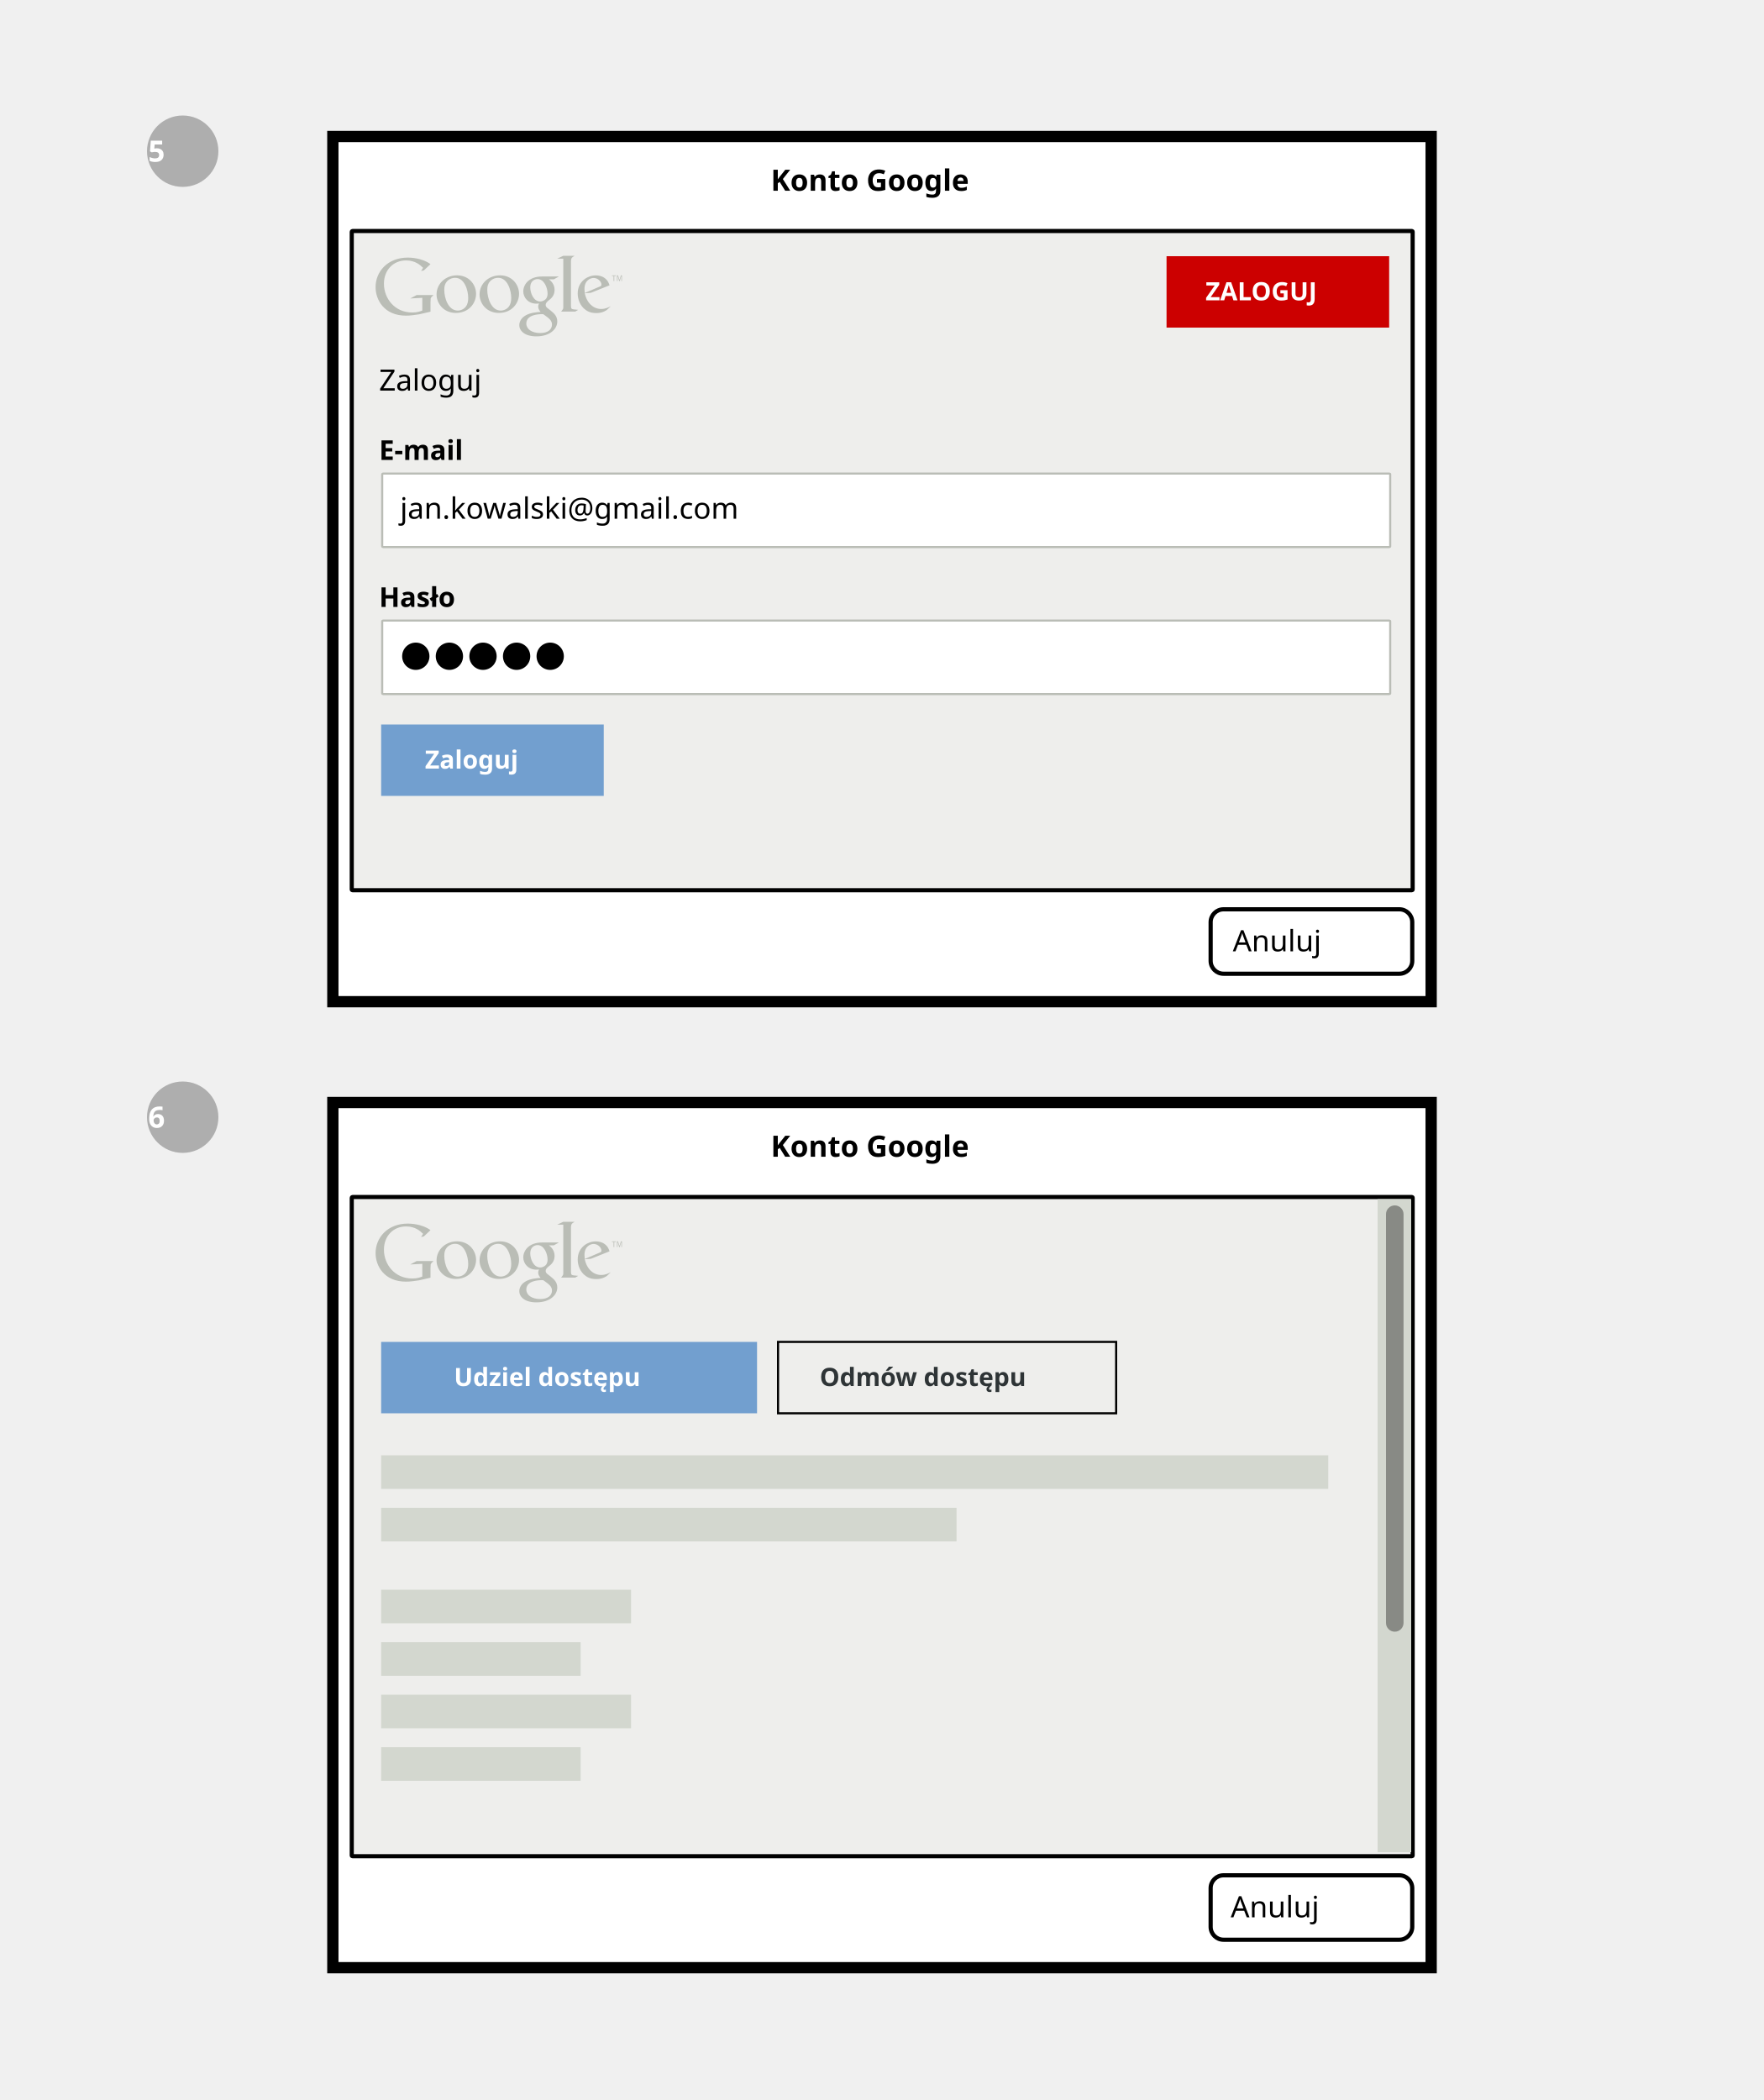
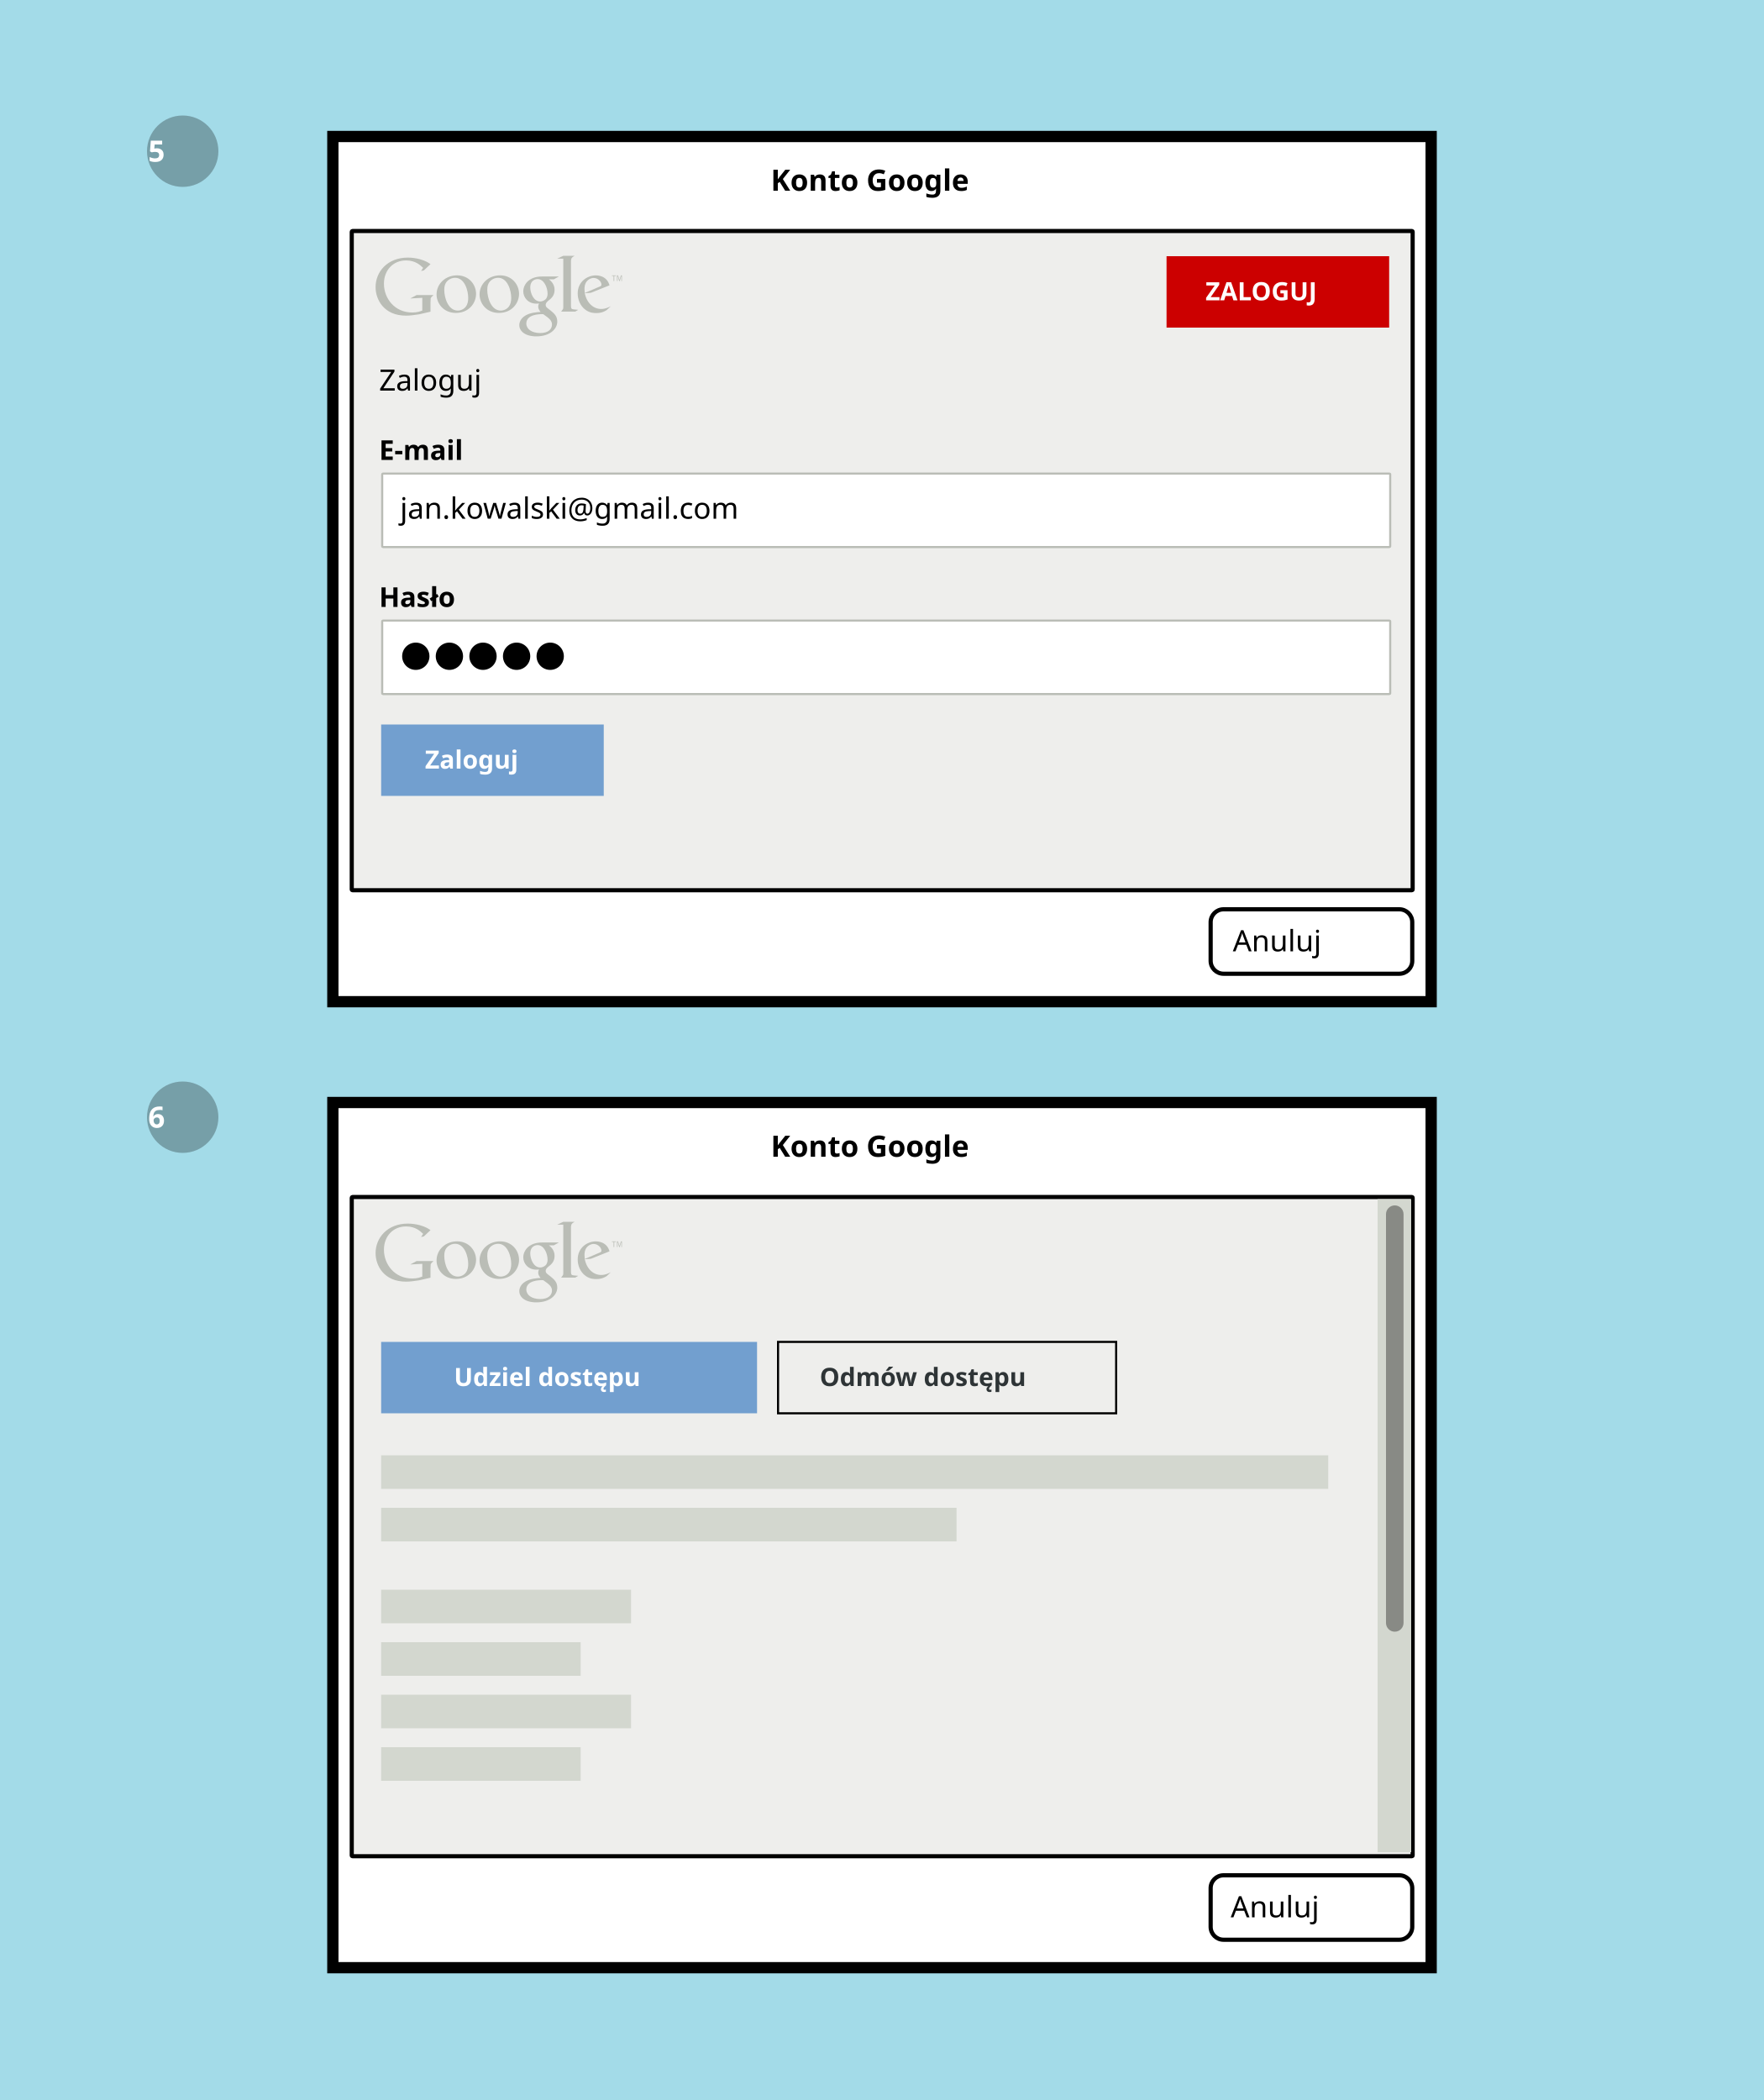
<svg xmlns="http://www.w3.org/2000/svg" xmlns:ns1="http://www.openswatchbook.org/uri/2009/osb" xmlns:xlink="http://www.w3.org/1999/xlink" height="1000" id="svg10075" version="1.1" width="840">
  <defs id="defs10077">
    <linearGradient id="RHEL7" ns1:paint="gradient">
      <stop id="stop13323" offset="0" style="stop-color:#a3dbe8;stop-opacity:1;" />
      <stop id="stop13325" offset="1" style="stop-color:#a3dbe8;stop-opacity:1;" />
    </linearGradient>
    <linearGradient id="GNOME" ns1:paint="gradient">
      <stop id="stop11074" offset="0" style="stop-color:#eeedec;stop-opacity:1;" />
      <stop id="stop11076" offset="1" style="stop-color:#eeedec;stop-opacity:1" />
    </linearGradient>
    <linearGradient id="BLANK" ns1:paint="gradient">
      <stop id="stop7012" offset="0" style="stop-color:#eeedec;stop-opacity:0;" />
      <stop id="stop7014" offset="1" style="stop-color:#eeedec;stop-opacity:0" />
    </linearGradient>
    <linearGradient gradientTransform="matrix(1.183438,0,0,1.415752,5.70167,-219.1343)" gradientUnits="userSpaceOnUse" id="linearGradient7064" x1="-18.338" x2="713.429" y1="490.549" y2="490.549" xlink:href="#GNOME" />
    <linearGradient gradientUnits="userSpaceOnUse" id="linearGradient5885" x1="29.09" x2="33.971" y1="11.773" y2="9.709" xlink:href="#linearGradient5716" />
    <linearGradient id="linearGradient5716">
      <stop id="stop5718" offset="0" style="stop-color:#000000;stop-opacity:1;" />
      <stop id="stop5720" offset="1" style="stop-color:#484848;stop-opacity:1;" />
    </linearGradient>
    <linearGradient gradientUnits="userSpaceOnUse" id="linearGradient17441" x1="29.09" x2="33.971" y1="11.773" y2="9.709" xlink:href="#linearGradient5716" />
    <linearGradient id="linearGradient17443">
      <stop id="stop17445" offset="0" style="stop-color:#000000;stop-opacity:1;" />
      <stop id="stop17447" offset="1" style="stop-color:#484848;stop-opacity:1;" />
    </linearGradient>
    <clipPath clipPathUnits="userSpaceOnUse" id="clipPath24278">
      <path d="m 0,0 0,2482 2306,0 L 2306,0 0,0 z" id="path24280" />
    </clipPath>
  </defs>
  <g id="layer1" transform="translate(0,-492.3622)">
-     <rect height="1036" id="background" style="fill:url(#BLANK);" width="866" x="-16" y="475.362" />
+     <rect height="1036" id="background" style="fill:url(#RHEL7);" width="866" x="-16" y="475.362" />
  </g>
  <g id="layer2" transform="translate(0,-40)">
    <g id="g11020" transform="translate(-35,-619.3622)">
      <path d="m 137,278 c 0,9.389 -7.611,17 -17,17 -9.389,0 -17,-7.611 -17,-17 0,-9.389 7.611,-17 17,-17 9.389,0 17,7.611 17,17 z" id="path11014" style="color:#000000;fill:#000000;fill-opacity:0.275;stroke:none;stroke-width:1.07;marker:none;visibility:visible;display:inline;overflow:visible;enable-background:accumulate" transform="translate(2,453.3622)" />
      <text id="text11016" style="font-size:14px;font-style:normal;font-variant:normal;font-weight:bold;font-stretch:normal;text-align:center;line-height:125%;letter-spacing:0px;word-spacing:0px;writing-mode:lr-tb;text-anchor:middle;fill:#ffffff;fill-opacity:1;stroke:none;font-family:Cantarell;-inkscape-font-specification:Cantarell Bold" x="122.293" y="736.362" xml:space="preserve">
        <tspan id="tspan11018" x="122.293" y="736.362">5</tspan>
      </text>
    </g>
    <g id="g24937" transform="translate(17.5,0)">
      <rect height="412" id="rect17558" style="color:#000000;fill:#ffffff;fill-opacity:1;fill-rule:nonzero;stroke:#000000;stroke-width:5.367;stroke-linecap:butt;stroke-linejoin:miter;stroke-miterlimit:4;stroke-opacity:1;stroke-dasharray:none;stroke-dashoffset:0;marker:none;visibility:visible;display:inline;overflow:visible;enable-background:accumulate" width="523" x="141" y="105" />
      <text id="text12012-1" style="font-size:14px;font-style:normal;font-variant:normal;font-weight:bold;font-stretch:normal;text-align:center;line-height:125%;letter-spacing:0px;word-spacing:0px;writing-mode:lr-tb;text-anchor:middle;fill:#000000;fill-opacity:1;stroke:none;display:inline;font-family:Cantarell;-inkscape-font-specification:Cantarell Bold" x="409.457" y="130.837" xml:space="preserve">
        <tspan id="tspan12014-2" x="409.457" y="130.837">Konto Google</tspan>
      </text>
      <rect height="313.93" id="rect12010-4" rx="0.385" ry="0.367" style="color:#000000;fill:#eeeeec;stroke:#000000;stroke-width:1.97;stroke-opacity:1;marker:none;visibility:visible;display:inline;overflow:visible;enable-background:accumulate" width="505.193" x="150" y="150" />
      <g id="g17909" transform="translate(73,-471)">
        <rect height="30.684" id="rect17494-2" rx="6.137" ry="6.137" style="color:#000000;fill:none;stroke:#000000;stroke-width:2;stroke-linecap:square;stroke-linejoin:miter;stroke-miterlimit:4;stroke-opacity:1;stroke-dasharray:none;stroke-dashoffset:0;marker:none;visibility:visible;display:inline;overflow:visible;enable-background:accumulate" width="96" x="486" y="944" />
        <text id="text17496-8" style="font-size:14px;font-style:normal;font-variant:normal;font-weight:normal;font-stretch:normal;text-align:center;line-height:125%;letter-spacing:0px;word-spacing:0px;writing-mode:lr-tb;text-anchor:middle;fill:#000000;fill-opacity:1;stroke:none;display:inline;font-family:Cantarell;-inkscape-font-specification:Cantarell" x="534" y="964" xml:space="preserve">
          <tspan id="tspan17498-4" x="534" y="964">Anuluj</tspan>
        </text>
      </g>
      <g clip-path="url(#clipPath24278)" id="g24276" style="fill:#babdb6" transform="matrix(0.125,0,0,-0.125,110.6526,325.9381)">
        <path d="m 1053.22,1147.46 c 6.96,6.88 7.55,16.45 7.55,21.85 0,21.6 -12.89,55.06 -38.1,55.06 -7.86,0 -16.35,-3.84 -21.15,-9.83 -5.153,-6.34 -6.7,-14.43 -6.7,-22.15 0,-20.05 11.82,-53.34 37.92,-53.34 7.47,0 15.68,3.61 20.48,8.41 z m -8.72,-56.93 -6.94,0.32 c -2.78,0 -19.08,-0.64 -31.78,-4.83 -6.721,-2.39 -26.022,-9.49 -26.022,-30.8 0,-21.31 20.872,-36.49 53.262,-36.49 29,0 44.55,13.8 44.55,32.28 0,15.31 -10.09,23.39 -33.07,39.52 z m 21.42,132.98 c 6.98,-5.68 21.53,-17.63 21.53,-40.42 0,-22.15 -12.63,-32.59 -25.43,-42.54 -3.95,-3.88 -8.5,-8.08 -8.5,-14.67 0,-6.61 4.55,-10.14 7.91,-12.88 l 10.87,-8.39 c 13.32,-11.07 25.46,-21.28 25.46,-41.95 0,-28.05 -27.56,-56.54 -79.6,-56.54 -43.918,0 -65.09,20.64 -65.09,42.89 0,10.72 5.465,25.96 23.321,36.46 18.765,11.37 44.229,12.87 57.799,13.76 -4.18,5.38 -9.06,11.09 -9.06,20.39 0,5.09 1.49,8.08 3.05,11.68 l -9.7,-0.59 c -32.109,0 -50.277,23.63 -50.277,46.98 0,13.75 6.402,29.07 19.402,40.14 17.275,14.09 37.795,16.48 54.165,16.48 l 62.34,0 -19.36,-10.8 -18.83,0" id="path24284" style="fill:#babdb6;fill-opacity:1;fill-rule:nonzero;stroke:none" />
        <path d="m 913.219,1119.56 c 7.172,9.59 9.078,21.51 9.078,33.16 0,26.39 -12.707,76.55 -50.184,76.55 -9.98,0 -19.972,-3.85 -27.175,-10.16 -11.813,-10.48 -13.879,-23.6 -13.879,-36.46 0,-29.58 14.769,-78.28 51.347,-78.28 11.742,0 23.895,5.68 30.813,15.19 z m -37.793,-24.16 c -48.047,0 -73.75,37.05 -73.75,70.54 0,39.13 32.41,72.62 78.324,72.62 44.375,0 72.113,-34.35 72.113,-70.6 0,-35.28 -27.445,-72.56 -76.687,-72.56" id="path24286" style="fill:#babdb6;fill-opacity:1;fill-rule:nonzero;stroke:none" />
        <path d="m 749.449,1119.56 c 7.262,9.59 9.012,21.51 9.012,33.16 0,26.39 -12.703,76.55 -50.078,76.55 -9.91,0 -19.992,-3.85 -27.305,-10.16 -11.719,-10.48 -13.836,-23.6 -13.836,-36.46 0,-29.58 14.832,-78.28 51.434,-78.28 11.808,0 23.765,5.68 30.773,15.19 z m -37.824,-24.16 c -48.012,0 -73.777,37.05 -73.777,70.54 0,39.13 32.449,72.62 78.367,72.62 44.39,0 72.14,-34.35 72.14,-70.6 0,-35.28 -27.433,-72.56 -76.73,-72.56" id="path24288" style="fill:#babdb6;fill-opacity:1;fill-rule:nonzero;stroke:none" />
        <path d="m 614.809,1100.12 -43.379,-10.01 c -17.637,-2.68 -33.496,-5.07 -50.168,-5.07 -83.856,0 -115.703,60.98 -115.703,108.77 0,58.36 45.226,112.4 122.722,112.4 16.391,0 32.184,-2.4 46.442,-6.31 22.793,-6.32 33.445,-14.06 40.086,-18.65 l -25.164,-23.75 -10.657,-2.37 7.578,12.01 c -10.316,9.89 -29.093,28.26 -65.027,28.26 -47.984,0 -84.133,-36.06 -84.133,-88.64 0,-56.49 41.305,-109.72 107.574,-109.72 19.454,0 29.438,3.87 38.571,7.54 l 0,48.36 -45.863,-2.43 24.253,12.99 64.442,0 -7.887,-7.52 -3.058,-4.83 -0.629,-14.44 0,-36.59" id="path24290" style="fill:#babdb6;fill-opacity:1;fill-rule:nonzero;stroke:none" />
        <path d="m 1162.05,1108.67 c -10.08,0.93 -12.14,2.7 -12.14,14.45 l 0,170.11 0.11,1.92 c 1.2,10.56 4.3,12.35 13.71,17.74 l -43.51,0 -22.77,-10.76 23.19,0 0,-0.17 0,0.07 0,-185.54 c 0,-6 -1.15,-6.89 -8.14,-15.92 l 53.77,0 11.19,6.61 c -5.13,0.64 -10.3,0.89 -15.41,1.49" id="path24292" style="fill:#babdb6;fill-opacity:1;fill-rule:nonzero;stroke:none" />
        <path d="m 1257.26,1194.89 c 5.69,2.09 8.73,3.9 8.73,8.05 0,11.89 -13.52,25.72 -29.82,25.72 -12.15,0 -34.77,-9.31 -34.77,-41.52 0,-5.08 0.59,-10.44 0.92,-15.88 l 54.94,23.63 z m 28.33,-88.93 -9.92,-5.4 c -9.97,-4.46 -20.26,-5.68 -29.29,-5.68 -9.65,0 -24.71,0.64 -40.14,11.67 -21.36,14.88 -30.7,40.57 -30.7,62.95 0,46.31 37.99,68.96 69.06,68.96 10.81,0 22.04,-2.71 31.07,-8.34 15.07,-9.86 18.98,-22.73 21.08,-29.57 l -70.81,-28.34 -23.4,-1.81 c 7.62,-37.93 33.63,-59.96 62.22,-59.96 15.39,0 26.58,5.33 36.88,10.39 l -16.05,-14.87" id="path24294" style="fill:#babdb6;fill-opacity:1;fill-rule:nonzero;stroke:none" />
        <path d="m 1314.75,1236.37 0,-19.64 -2.49,0 0,19.64 -6.54,0 0,2.09 15.59,0 0,-2.09 -6.56,0" id="path24296" style="fill:#babdb6;fill-opacity:1;fill-rule:nonzero;stroke:none" />
        <path d="m 1341.89,1216.73 0,19.87 -0.17,0 -6.08,-19.87 -1.94,0 -6.09,19.87 -0.15,0 0,-19.87 -2.2,0 0,21.73 3.76,0 5.65,-17.59 0,0 5.57,17.59 3.76,0 0,-21.73 -2.11,0" id="path24298" style="fill:#babdb6;fill-opacity:1;fill-rule:nonzero;stroke:none" />
      </g>
      <rect height="34" id="rect24895" style="color:#000000;fill:#cc0000;fill-opacity:1;fill-rule:nonzero;stroke:none;stroke-width:5.367;marker:none;visibility:visible;display:inline;overflow:visible;enable-background:accumulate" width="106" x="538" y="162" />
      <text id="text24897" style="font-size:12px;font-style:normal;font-variant:normal;font-weight:bold;font-stretch:normal;text-align:center;line-height:125%;letter-spacing:0px;word-spacing:0px;writing-mode:lr-tb;text-anchor:middle;fill:#ffffff;fill-opacity:1;stroke:none;font-family:Cantarell;-inkscape-font-specification:Cantarell Bold" x="594" y="183" xml:space="preserve">
        <tspan id="tspan24899" x="594" y="183">ZALOGUJ</tspan>
      </text>
      <text id="text24901" style="font-size:14px;font-style:normal;font-variant:normal;font-weight:normal;font-stretch:normal;text-align:start;line-height:125%;letter-spacing:0px;word-spacing:0px;writing-mode:lr-tb;text-anchor:start;fill:#000000;fill-opacity:1;stroke:none;font-family:Sans;-inkscape-font-specification:Sans" x="163" y="226" xml:space="preserve">
        <tspan id="tspan24903" x="163" y="226">Zaloguj</tspan>
      </text>
      <text id="text24905" style="font-size:13px;font-style:normal;font-variant:normal;font-weight:bold;font-stretch:normal;text-align:start;line-height:125%;letter-spacing:0px;word-spacing:0px;writing-mode:lr-tb;text-anchor:start;fill:#000000;fill-opacity:1;stroke:none;font-family:Sans;-inkscape-font-specification:Sans Bold" x="163" y="259" xml:space="preserve">
        <tspan id="tspan24907" x="163" y="259">E-mail</tspan>
      </text>
      <rect height="35" id="rect24909" rx="0.385" ry="0.367" style="color:#000000;fill:#ffffff;fill-opacity:1;fill-rule:nonzero;stroke:#babdb6;stroke-width:1;stroke-miterlimit:4;stroke-opacity:1;stroke-dasharray:none;marker:none;visibility:visible;display:inline;overflow:visible;enable-background:accumulate" width="480" x="164.5" y="265.5" />
      <text id="text24911" style="font-size:13px;font-style:normal;font-variant:normal;font-weight:bold;font-stretch:normal;text-align:start;line-height:125%;letter-spacing:0px;word-spacing:0px;writing-mode:lr-tb;text-anchor:start;fill:#000000;fill-opacity:1;stroke:none;font-family:Sans;-inkscape-font-specification:Sans Bold" x="163" y="329" xml:space="preserve">
        <tspan id="tspan24913" x="163" y="329">Hasło</tspan>
      </text>
      <rect height="35" id="rect24915" rx="0.385" ry="0.367" style="color:#000000;fill:#ffffff;fill-opacity:1;fill-rule:nonzero;stroke:#babdb6;stroke-width:1;stroke-miterlimit:4;stroke-opacity:1;stroke-dasharray:none;marker:none;visibility:visible;display:inline;overflow:visible;enable-background:accumulate" width="480" x="164.5" y="335.5" />
      <rect height="34" id="rect24917" style="color:#000000;fill:#729fcf;fill-opacity:1;fill-rule:nonzero;stroke:none;stroke-width:5.367;marker:none;visibility:visible;display:inline;overflow:visible;enable-background:accumulate" width="106" x="164" y="385" />
      <text id="text24919" style="font-size:12px;font-style:normal;font-variant:normal;font-weight:bold;font-stretch:normal;text-align:center;line-height:125%;letter-spacing:0px;word-spacing:0px;writing-mode:lr-tb;text-anchor:middle;fill:#ffffff;fill-opacity:1;stroke:none;font-family:Cantarell;-inkscape-font-specification:Cantarell Bold" x="218" y="406" xml:space="preserve">
        <tspan id="tspan24921" x="218" y="406">Zaloguj</tspan>
      </text>
      <text id="text24923" style="font-size:14px;font-style:normal;font-variant:normal;font-weight:normal;font-stretch:normal;text-align:start;line-height:125%;letter-spacing:0px;word-spacing:0px;writing-mode:lr-tb;text-anchor:start;fill:#000000;fill-opacity:1;stroke:none;font-family:Sans;-inkscape-font-specification:Sans" x="173" y="287" xml:space="preserve">
        <tspan id="tspan24925" x="173" y="287">jan.kowalski@gmail.com</tspan>
      </text>
      <path d="m 188,294.5 c 0,3.59 -2.91,6.5 -6.5,6.5 -3.59,0 -6.5,-2.91 -6.5,-6.5 0,-3.59 2.91,-6.5 6.5,-6.5 3.59,0 6.5,2.91 6.5,6.5 z" id="path24927" style="color:#000000;fill:#000000;fill-opacity:1;fill-rule:nonzero;stroke:none;stroke-width:1;marker:none;visibility:visible;display:inline;overflow:visible;enable-background:accumulate" transform="translate(-1,58)" />
      <path d="m 188,294.5 c 0,3.59 -2.91,6.5 -6.5,6.5 -3.59,0 -6.5,-2.91 -6.5,-6.5 0,-3.59 2.91,-6.5 6.5,-6.5 3.59,0 6.5,2.91 6.5,6.5 z" id="path24929" style="color:#000000;fill:#000000;fill-opacity:1;fill-rule:nonzero;stroke:none;stroke-width:1;marker:none;visibility:visible;display:inline;overflow:visible;enable-background:accumulate" transform="translate(15,58)" />
      <path d="m 188,294.5 c 0,3.59 -2.91,6.5 -6.5,6.5 -3.59,0 -6.5,-2.91 -6.5,-6.5 0,-3.59 2.91,-6.5 6.5,-6.5 3.59,0 6.5,2.91 6.5,6.5 z" id="path24931" style="color:#000000;fill:#000000;fill-opacity:1;fill-rule:nonzero;stroke:none;stroke-width:1;marker:none;visibility:visible;display:inline;overflow:visible;enable-background:accumulate" transform="translate(31,58)" />
      <path d="m 188,294.5 c 0,3.59 -2.91,6.5 -6.5,6.5 -3.59,0 -6.5,-2.91 -6.5,-6.5 0,-3.59 2.91,-6.5 6.5,-6.5 3.59,0 6.5,2.91 6.5,6.5 z" id="path24933" style="color:#000000;fill:#000000;fill-opacity:1;fill-rule:nonzero;stroke:none;stroke-width:1;marker:none;visibility:visible;display:inline;overflow:visible;enable-background:accumulate" transform="translate(47,58)" />
      <path d="m 188,294.5 c 0,3.59 -2.91,6.5 -6.5,6.5 -3.59,0 -6.5,-2.91 -6.5,-6.5 0,-3.59 2.91,-6.5 6.5,-6.5 3.59,0 6.5,2.91 6.5,6.5 z" id="path24935" style="color:#000000;fill:#000000;fill-opacity:1;fill-rule:nonzero;stroke:none;stroke-width:1;marker:none;visibility:visible;display:inline;overflow:visible;enable-background:accumulate" transform="translate(63,58)" />
    </g>
    <g id="g24977" transform="translate(17.5,460)">
      <rect height="412" id="rect24979" style="color:#000000;fill:#ffffff;fill-opacity:1;fill-rule:nonzero;stroke:#000000;stroke-width:5.367;stroke-linecap:butt;stroke-linejoin:miter;stroke-miterlimit:4;stroke-opacity:1;stroke-dasharray:none;stroke-dashoffset:0;marker:none;visibility:visible;display:inline;overflow:visible;enable-background:accumulate" width="523" x="141" y="105" />
      <text id="text24981" style="font-size:14px;font-style:normal;font-variant:normal;font-weight:bold;font-stretch:normal;text-align:center;line-height:125%;letter-spacing:0px;word-spacing:0px;writing-mode:lr-tb;text-anchor:middle;fill:#000000;fill-opacity:1;stroke:none;display:inline;font-family:Cantarell;-inkscape-font-specification:Cantarell Bold" x="409.457" y="130.837" xml:space="preserve">
        <tspan id="tspan24983" x="409.457" y="130.837">Konto Google</tspan>
      </text>
      <rect height="313.93" id="rect24985" rx="0.385" ry="0.367" style="color:#000000;fill:#eeeeec;stroke:#000000;stroke-width:1.97;stroke-opacity:1;marker:none;visibility:visible;display:inline;overflow:visible;enable-background:accumulate" width="505.193" x="150" y="150" />
      <g id="g24987" transform="translate(73,-471)">
        <rect height="30.684" id="rect24989" rx="6.137" ry="6.137" style="color:#000000;fill:none;stroke:#000000;stroke-width:2;stroke-linecap:square;stroke-linejoin:miter;stroke-miterlimit:4;stroke-opacity:1;stroke-dasharray:none;stroke-dashoffset:0;marker:none;visibility:visible;display:inline;overflow:visible;enable-background:accumulate" width="96" x="486" y="944" />
        <text id="text24991" style="font-size:14px;font-style:normal;font-variant:normal;font-weight:normal;font-stretch:normal;text-align:center;line-height:125%;letter-spacing:0px;word-spacing:0px;writing-mode:lr-tb;text-anchor:middle;fill:#000000;fill-opacity:1;stroke:none;display:inline;font-family:Cantarell;-inkscape-font-specification:Cantarell" x="533" y="964" xml:space="preserve">
          <tspan id="tspan24993" x="533" y="964">Anuluj</tspan>
        </text>
      </g>
      <g clip-path="url(#clipPath24278)" id="g24995" style="fill:#babdb6" transform="matrix(0.125,0,0,-0.125,110.6526,325.9381)">
        <path d="m 1053.22,1147.46 c 6.96,6.88 7.55,16.45 7.55,21.85 0,21.6 -12.89,55.06 -38.1,55.06 -7.86,0 -16.35,-3.84 -21.15,-9.83 -5.153,-6.34 -6.7,-14.43 -6.7,-22.15 0,-20.05 11.82,-53.34 37.92,-53.34 7.47,0 15.68,3.61 20.48,8.41 z m -8.72,-56.93 -6.94,0.32 c -2.78,0 -19.08,-0.64 -31.78,-4.83 -6.721,-2.39 -26.022,-9.49 -26.022,-30.8 0,-21.31 20.872,-36.49 53.262,-36.49 29,0 44.55,13.8 44.55,32.28 0,15.31 -10.09,23.39 -33.07,39.52 z m 21.42,132.98 c 6.98,-5.68 21.53,-17.63 21.53,-40.42 0,-22.15 -12.63,-32.59 -25.43,-42.54 -3.95,-3.88 -8.5,-8.08 -8.5,-14.67 0,-6.61 4.55,-10.14 7.91,-12.88 l 10.87,-8.39 c 13.32,-11.07 25.46,-21.28 25.46,-41.95 0,-28.05 -27.56,-56.54 -79.6,-56.54 -43.918,0 -65.09,20.64 -65.09,42.89 0,10.72 5.465,25.96 23.321,36.46 18.765,11.37 44.229,12.87 57.799,13.76 -4.18,5.38 -9.06,11.09 -9.06,20.39 0,5.09 1.49,8.08 3.05,11.68 l -9.7,-0.59 c -32.109,0 -50.277,23.63 -50.277,46.98 0,13.75 6.402,29.07 19.402,40.14 17.275,14.09 37.795,16.48 54.165,16.48 l 62.34,0 -19.36,-10.8 -18.83,0" id="path24997" style="fill:#babdb6;fill-opacity:1;fill-rule:nonzero;stroke:none" />
        <path d="m 913.219,1119.56 c 7.172,9.59 9.078,21.51 9.078,33.16 0,26.39 -12.707,76.55 -50.184,76.55 -9.98,0 -19.972,-3.85 -27.175,-10.16 -11.813,-10.48 -13.879,-23.6 -13.879,-36.46 0,-29.58 14.769,-78.28 51.347,-78.28 11.742,0 23.895,5.68 30.813,15.19 z m -37.793,-24.16 c -48.047,0 -73.75,37.05 -73.75,70.54 0,39.13 32.41,72.62 78.324,72.62 44.375,0 72.113,-34.35 72.113,-70.6 0,-35.28 -27.445,-72.56 -76.687,-72.56" id="path24999" style="fill:#babdb6;fill-opacity:1;fill-rule:nonzero;stroke:none" />
        <path d="m 749.449,1119.56 c 7.262,9.59 9.012,21.51 9.012,33.16 0,26.39 -12.703,76.55 -50.078,76.55 -9.91,0 -19.992,-3.85 -27.305,-10.16 -11.719,-10.48 -13.836,-23.6 -13.836,-36.46 0,-29.58 14.832,-78.28 51.434,-78.28 11.808,0 23.765,5.68 30.773,15.19 z m -37.824,-24.16 c -48.012,0 -73.777,37.05 -73.777,70.54 0,39.13 32.449,72.62 78.367,72.62 44.39,0 72.14,-34.35 72.14,-70.6 0,-35.28 -27.433,-72.56 -76.73,-72.56" id="path25001" style="fill:#babdb6;fill-opacity:1;fill-rule:nonzero;stroke:none" />
        <path d="m 614.809,1100.12 -43.379,-10.01 c -17.637,-2.68 -33.496,-5.07 -50.168,-5.07 -83.856,0 -115.703,60.98 -115.703,108.77 0,58.36 45.226,112.4 122.722,112.4 16.391,0 32.184,-2.4 46.442,-6.31 22.793,-6.32 33.445,-14.06 40.086,-18.65 l -25.164,-23.75 -10.657,-2.37 7.578,12.01 c -10.316,9.89 -29.093,28.26 -65.027,28.26 -47.984,0 -84.133,-36.06 -84.133,-88.64 0,-56.49 41.305,-109.72 107.574,-109.72 19.454,0 29.438,3.87 38.571,7.54 l 0,48.36 -45.863,-2.43 24.253,12.99 64.442,0 -7.887,-7.52 -3.058,-4.83 -0.629,-14.44 0,-36.59" id="path25003" style="fill:#babdb6;fill-opacity:1;fill-rule:nonzero;stroke:none" />
        <path d="m 1162.05,1108.67 c -10.08,0.93 -12.14,2.7 -12.14,14.45 l 0,170.11 0.11,1.92 c 1.2,10.56 4.3,12.35 13.71,17.74 l -43.51,0 -22.77,-10.76 23.19,0 0,-0.17 0,0.07 0,-185.54 c 0,-6 -1.15,-6.89 -8.14,-15.92 l 53.77,0 11.19,6.61 c -5.13,0.64 -10.3,0.89 -15.41,1.49" id="path25005" style="fill:#babdb6;fill-opacity:1;fill-rule:nonzero;stroke:none" />
        <path d="m 1257.26,1194.89 c 5.69,2.09 8.73,3.9 8.73,8.05 0,11.89 -13.52,25.72 -29.82,25.72 -12.15,0 -34.77,-9.31 -34.77,-41.52 0,-5.08 0.59,-10.44 0.92,-15.88 l 54.94,23.63 z m 28.33,-88.93 -9.92,-5.4 c -9.97,-4.46 -20.26,-5.68 -29.29,-5.68 -9.65,0 -24.71,0.64 -40.14,11.67 -21.36,14.88 -30.7,40.57 -30.7,62.95 0,46.31 37.99,68.96 69.06,68.96 10.81,0 22.04,-2.71 31.07,-8.34 15.07,-9.86 18.98,-22.73 21.08,-29.57 l -70.81,-28.34 -23.4,-1.81 c 7.62,-37.93 33.63,-59.96 62.22,-59.96 15.39,0 26.58,5.33 36.88,10.39 l -16.05,-14.87" id="path25007" style="fill:#babdb6;fill-opacity:1;fill-rule:nonzero;stroke:none" />
        <path d="m 1314.75,1236.37 0,-19.64 -2.49,0 0,19.64 -6.54,0 0,2.09 15.59,0 0,-2.09 -6.56,0" id="path25009" style="fill:#babdb6;fill-opacity:1;fill-rule:nonzero;stroke:none" />
        <path d="m 1341.89,1216.73 0,19.87 -0.17,0 -6.08,-19.87 -1.94,0 -6.09,19.87 -0.15,0 0,-19.87 -2.2,0 0,21.73 3.76,0 5.65,-17.59 0,0 5.57,17.59 3.76,0 0,-21.73 -2.11,0" id="path25011" style="fill:#babdb6;fill-opacity:1;fill-rule:nonzero;stroke:none" />
      </g>
      <rect height="34" id="rect25035" style="color:#000000;fill:#729fcf;fill-opacity:1;fill-rule:nonzero;stroke:none;stroke-width:5.367;marker:none;visibility:visible;display:inline;overflow:visible;enable-background:accumulate" width="179" x="164" y="219" />
      <text id="text25037" style="font-size:12px;font-style:normal;font-variant:normal;font-weight:bold;font-stretch:normal;text-align:center;line-height:125%;letter-spacing:0px;word-spacing:0px;writing-mode:lr-tb;text-anchor:middle;fill:#ffffff;fill-opacity:1;stroke:none;font-family:Cantarell;-inkscape-font-specification:Cantarell Bold" x="254" y="240" xml:space="preserve">
        <tspan id="tspan25039" x="254" y="240">Udziel dostępu</tspan>
      </text>
      <rect height="16" id="rect25076" style="color:#000000;fill:#d3d7cf;fill-opacity:1;fill-rule:nonzero;stroke:none;stroke-width:5.367;marker:none;visibility:visible;display:inline;overflow:visible;enable-background:accumulate" width="451" x="164" y="273" />
      <rect height="16" id="rect25078" style="color:#000000;fill:#d3d7cf;fill-opacity:1;fill-rule:nonzero;stroke:none;stroke-width:5.367;marker:none;visibility:visible;display:inline;overflow:visible;enable-background:accumulate" width="274" x="164" y="298" />
      <g id="g25068" transform="translate(189,-166)">
        <rect height="34" id="rect25070" style="color:#000000;fill:none;stroke:#000000;stroke-width:1;stroke-miterlimit:4;stroke-opacity:1;stroke-dasharray:none;marker:none;visibility:visible;display:inline;overflow:visible;enable-background:accumulate" width="161" x="164" y="385" />
        <text id="text25072" style="font-size:12px;font-style:normal;font-variant:normal;font-weight:bold;font-stretch:normal;text-align:center;line-height:125%;letter-spacing:0px;word-spacing:0px;writing-mode:lr-tb;text-anchor:middle;fill:#2e3436;fill-opacity:1;stroke:none;font-family:Cantarell;-inkscape-font-specification:Cantarell Bold" x="247" y="406" xml:space="preserve">
          <tspan id="tspan25074" x="247" y="406">Odmów dostępu</tspan>
        </text>
      </g>
      <rect height="16" id="rect25085" style="color:#000000;fill:#d3d7cf;fill-opacity:1;fill-rule:nonzero;stroke:none;stroke-width:5.367;marker:none;visibility:visible;display:inline;overflow:visible;enable-background:accumulate" width="119" x="164" y="337" />
      <rect height="16" id="rect25087" style="color:#000000;fill:#d3d7cf;fill-opacity:1;fill-rule:nonzero;stroke:none;stroke-width:5.367;marker:none;visibility:visible;display:inline;overflow:visible;enable-background:accumulate" width="95" x="164" y="362" />
      <rect height="16" id="rect25089" style="color:#000000;fill:#d3d7cf;fill-opacity:1;fill-rule:nonzero;stroke:none;stroke-width:5.367;marker:none;visibility:visible;display:inline;overflow:visible;enable-background:accumulate" width="119" x="164" y="387" />
      <rect height="16" id="rect25091" style="color:#000000;fill:#d3d7cf;fill-opacity:1;fill-rule:nonzero;stroke:none;stroke-width:5.367;marker:none;visibility:visible;display:inline;overflow:visible;enable-background:accumulate" width="95" x="164" y="412" />
      <rect height="311" id="rect25093" style="color:#000000;fill:#d3d7cf;fill-opacity:1;fill-rule:nonzero;stroke:none;stroke-width:5.367;marker:none;visibility:visible;display:inline;overflow:visible;enable-background:accumulate" width="16" x="638.5" y="151" />
      <rect height="203" id="rect25095" rx="4.176" ry="4.176" style="color:#000000;fill:#888a85;fill-opacity:1;fill-rule:nonzero;stroke:none;stroke-width:5.367;marker:none;visibility:visible;display:inline;overflow:visible;enable-background:accumulate" width="8.351" x="642.5" y="154" />
    </g>
    <g id="g25055" transform="translate(-35,-159.3622)">
      <path d="m 137,278 c 0,9.389 -7.611,17 -17,17 -9.389,0 -17,-7.611 -17,-17 0,-9.389 7.611,-17 17,-17 9.389,0 17,7.611 17,17 z" id="path25057" style="color:#000000;fill:#000000;fill-opacity:0.275;stroke:none;stroke-width:1.07;marker:none;visibility:visible;display:inline;overflow:visible;enable-background:accumulate" transform="translate(2,453.3622)" />
      <text id="text25059" style="font-size:14px;font-style:normal;font-variant:normal;font-weight:bold;font-stretch:normal;text-align:center;line-height:125%;letter-spacing:0px;word-spacing:0px;writing-mode:lr-tb;text-anchor:middle;fill:#ffffff;fill-opacity:1;stroke:none;font-family:Cantarell;-inkscape-font-specification:Cantarell Bold" x="122.293" y="736.362" xml:space="preserve">
        <tspan id="tspan25061" x="122.293" y="736.362">6</tspan>
      </text>
    </g>
  </g>
  <g id="layer3" style="display:none">
    <text id="text17640" style="font-size:14px;font-style:normal;font-variant:normal;font-weight:bold;font-stretch:normal;text-align:start;line-height:125%;letter-spacing:0px;word-spacing:0px;writing-mode:lr-tb;text-anchor:start;fill:#000000;fill-opacity:1;stroke:none;display:inline;font-family:Cantarell;-inkscape-font-specification:Cantarell Bold" x="-218.543" y="669.837" xml:space="preserve">
      <tspan id="tspan17642" x="-218.543" y="669.837">Google</tspan>
    </text>
    <text id="text17893" style="font-size:14px;font-style:normal;font-variant:normal;font-weight:bold;font-stretch:normal;text-align:start;line-height:125%;letter-spacing:0px;word-spacing:0px;writing-mode:lr-tb;text-anchor:start;fill:#000000;fill-opacity:1;stroke:none;display:inline;font-family:Cantarell;-inkscape-font-specification:Cantarell Bold" x="-218.543" y="709.837" xml:space="preserve">
      <tspan id="tspan17895" x="-218.543" y="709.837">Facebook</tspan>
    </text>
    <text id="text17897" style="font-size:14px;font-style:normal;font-variant:normal;font-weight:bold;font-stretch:normal;text-align:start;line-height:125%;letter-spacing:0px;word-spacing:0px;writing-mode:lr-tb;text-anchor:start;fill:#000000;fill-opacity:1;stroke:none;display:inline;font-family:Cantarell;-inkscape-font-specification:Cantarell Bold" x="-218.543" y="749.837" xml:space="preserve">
      <tspan id="tspan17899" x="-218.543" y="749.837">Windows Live</tspan>
    </text>
    <text id="text17901" style="font-size:14px;font-style:normal;font-variant:normal;font-weight:bold;font-stretch:normal;text-align:start;line-height:125%;letter-spacing:0px;word-spacing:0px;writing-mode:lr-tb;text-anchor:start;fill:#000000;fill-opacity:1;stroke:none;display:inline;font-family:Cantarell;-inkscape-font-specification:Cantarell Bold" x="-218.543" y="789.837" xml:space="preserve">
      <tspan id="tspan17903" x="-218.543" y="789.837">Microsoft Exchange</tspan>
    </text>
    <text id="text17905" style="font-size:14px;font-style:normal;font-variant:normal;font-weight:bold;font-stretch:normal;text-align:start;line-height:125%;letter-spacing:0px;word-spacing:0px;writing-mode:lr-tb;text-anchor:start;fill:#000000;fill-opacity:1;stroke:none;display:inline;font-family:Cantarell;-inkscape-font-specification:Cantarell Bold" x="-218.543" y="829.837" xml:space="preserve">
      <tspan id="tspan17907" x="-218.543" y="829.837">Logowanie firmowe (Kerberos)</tspan>
    </text>
    <g id="g3922" style="display:inline" transform="matrix(2,0,0,2,-302,333)">
      <rect height="16" id="rect2941" style="color:#bebebe;fill:none;stroke:none;stroke-width:1;marker:none;visibility:visible;display:inline;overflow:visible" transform="matrix(0,-1,1,0,0,0)" width="16" x="-194" y="20" />
      <path d="M 22.117,178 C 20.946,178 20,178.95 20,180.125 l 0,11.75 c 0,1.175 0.946,2.125 2.117,2.125 l 6.911,0 0,-6 -0.996,0 0,-2 0.996,0 0,-1.062 c 0,-1.844 1.374,-2.889 3.175,-2.938 l 1.774,0 0,2 -1.089,0 c -0.626,0 -0.903,0.223 -0.903,0.906 l 0,1.094 1.712,0 -0.218,2 -1.494,0 0,6 1.899,0 C 35.054,194 36,193.05 36,191.875 l 0,-11.75 C 36,178.95 35.054,178 33.883,178 z" id="rect14063" style="color:#000000;fill:#babdb6;fill-opacity:1;fill-rule:nonzero;stroke:none;stroke-width:0.5;marker:none;visibility:visible;display:inline;overflow:visible;enable-background:new" />
    </g>
    <path d="m -252.938,649.017 -3.562,-0.016 c -2.511,1.308 -2.887,4.573 -2.062,7.562 1.09,3.952 3.267,6.723 6.187,5.812 4.074,-1.271 4.193,-4.598 2.937,-8.5 -0.664,-2.064 -1.896,-3.727 -3.5,-4.859 z m 9.937,6.172 c 0,1.759 -0.716,3.261 -1.5,4.437 l 0,0.062 -0.187,0.125 c 0,0 -0.51,0.598 -1.125,1.187 -0.615,0.589 -1.562,1.375 -1.562,1.375 -0.771,0.58 -1.188,1.346 -1.188,2.187 0,0.844 0.537,1.607 1.312,2.187 0,0 1.574,0.964 2.437,1.688 0.864,0.724 1.875,1.687 1.875,1.687 1.17,1.1 1.937,2.852 1.937,4.812 0,1.688 -0.535,3.219 -1.437,4.312 l -1.375,1.75 8.562,0 c 2.341,0 4.25,-1.9 4.25,-4.25 l 0,-23.5 c 0,-2.35 -1.909,-4.25 -4.25,-4.25 -1.148,-0.014 -3.643,0.004 -3.643,0.004 l -0.031,1.971 -5.132,0.576 c 0.751,1.304 1.037,2.606 1.056,3.637 z m -20,4.875 0,11.25 c 3.473,-2.325 9.687,-2.375 9.687,-2.375 0,0 0.027,-0.037 0,-0.062 -2.492,-1.915 -1.438,-4.125 -1.438,-4.125 -3.852,0.328 -5.613,-1.11 -8.25,-4.687 z m 10.125,11.062 c -3.461,0.195 -7.915,1.627 -8,5.062 0,2.055 1.338,3.917 3.25,4.75 0,0 0.069,0.044 0.125,0.062 l 0.062,0 9.062,0 c 0,0 0.021,-0.089 0.062,-0.125 4.902,-4.339 1.2,-6.854 -3,-9.687 -0.076,-0.05 -0.187,-0.062 -0.187,-0.062 -0.438,-0.021 -0.881,-0.028 -1.375,0 z" id="path14750" style="color:#000000;fill:#babdb6;fill-opacity:1;fill-rule:nonzero;stroke:none;stroke-width:0.5;marker:none;visibility:visible;display:inline;overflow:visible;enable-background:new" />
  </g>
</svg>
